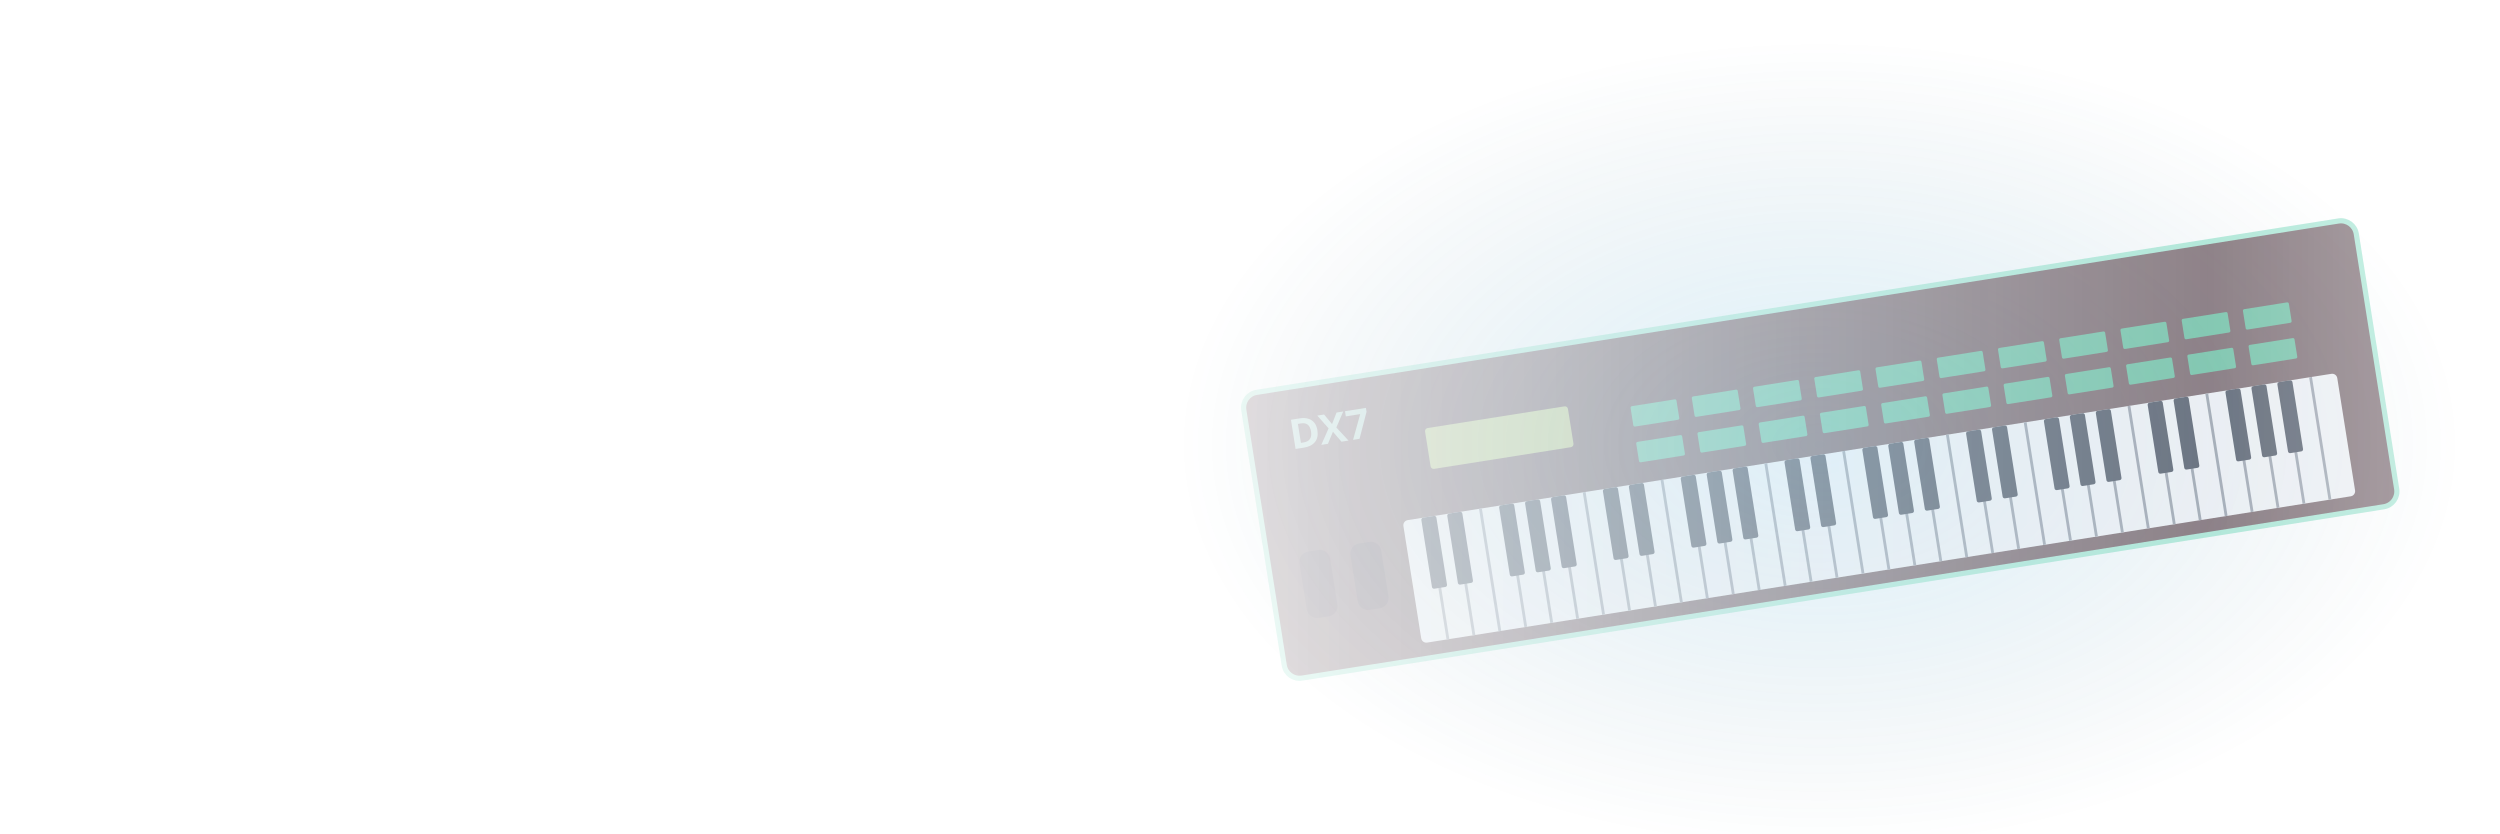
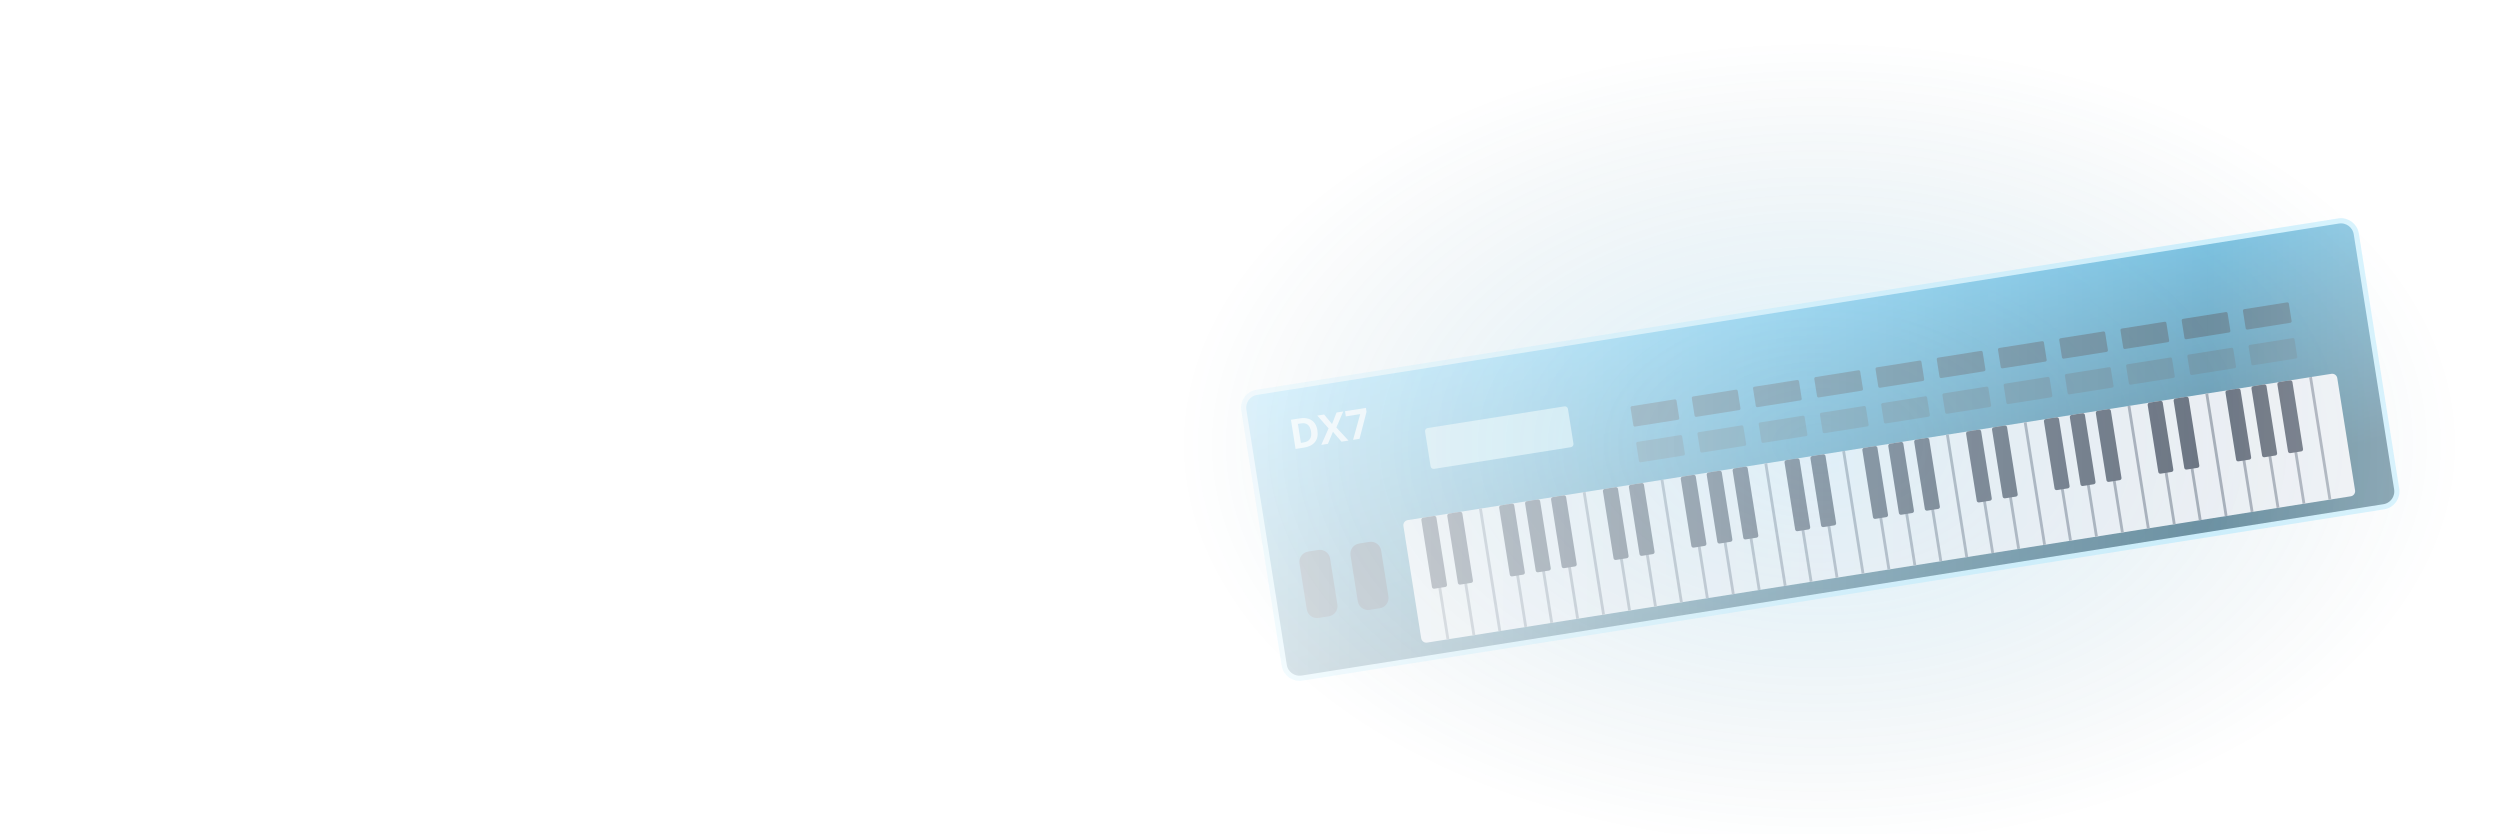
<svg xmlns="http://www.w3.org/2000/svg" viewBox="0 0 360 120">
  <defs>
    <linearGradient id="wood" x1="0%" y1="0%" x2="38%" y2="100%">
      <stop stop-color="#38bdf8" />
      <stop offset="1" stop-color="#18516b" />
    </linearGradient>
    <radialGradient id="halo">
      <stop stop-color="#38bdf8" stop-opacity=".18" />
      <stop offset="1" stop-color="#18516b" stop-opacity="0" />
    </radialGradient>
    <linearGradient id="fade">
      <stop offset=".33" stop-color="white" stop-opacity="0" />
      <stop offset=".61" stop-color="white" stop-opacity=".27" />
      <stop offset=".88" stop-color="white" stop-opacity=".61" />
      <stop offset="1" stop-color="white" stop-opacity=".42" />
    </linearGradient>
    <mask id="reveal" maskUnits="userSpaceOnUse">
      <rect width="360" height="120" fill="url(#fade)" />
    </mask>
  </defs>
  <ellipse cx="262" cy="64" rx="92" ry="58" fill="url(#halo)" stroke="none" />
  <g mask="url(#reveal)">
    <g transform="translate(262 64) rotate(-9) scale(0.744)">
-       <rect x="-109" y="-27" width="218" height="56" rx="3" fill="#4d3740" stroke="#89ddc5" />
-       <text x="-101" y="-15" font-family="sans-serif" font-weight="700" font-size="8" fill="#9ccac0">DX7</text>
-       <rect x="-75" y="-15" width="28" height="8" rx="0.6" fill="#a4b86f" stroke="none" />
-       <rect x="-35" y="-13" width="9" height="4" rx="0.3" fill="#3eaa85" stroke="none" />
-       <rect x="-23" y="-13" width="9" height="4" rx="0.3" fill="#3eaa85" stroke="none" />
-       <rect x="-11" y="-13" width="9" height="4" rx="0.3" fill="#3eaa85" stroke="none" />
-       <rect x="1" y="-13" width="9" height="4" rx="0.3" fill="#3eaa85" stroke="none" />
-       <rect x="13" y="-13" width="9" height="4" rx="0.3" fill="#3eaa85" stroke="none" />
-       <rect x="25" y="-13" width="9" height="4" rx="0.3" fill="#3eaa85" stroke="none" />
-       <rect x="37" y="-13" width="9" height="4" rx="0.3" fill="#3eaa85" stroke="none" />
-       <rect x="49" y="-13" width="9" height="4" rx="0.3" fill="#3eaa85" stroke="none" />
-       <rect x="61" y="-13" width="9" height="4" rx="0.3" fill="#3eaa85" stroke="none" />
-       <rect x="73" y="-13" width="9" height="4" rx="0.3" fill="#3eaa85" stroke="none" />
-       <rect x="85" y="-13" width="9" height="4" rx="0.3" fill="#3eaa85" stroke="none" />
-       <rect x="-35" y="-6" width="9" height="4" rx="0.3" fill="#3eaa85" stroke="none" />
-       <rect x="-23" y="-6" width="9" height="4" rx="0.3" fill="#3eaa85" stroke="none" />
-       <rect x="-11" y="-6" width="9" height="4" rx="0.3" fill="#3eaa85" stroke="none" />
-       <rect x="1" y="-6" width="9" height="4" rx="0.3" fill="#3eaa85" stroke="none" />
-       <rect x="13" y="-6" width="9" height="4" rx="0.3" fill="#3eaa85" stroke="none" />
-       <rect x="25" y="-6" width="9" height="4" rx="0.3" fill="#3eaa85" stroke="none" />
-       <rect x="37" y="-6" width="9" height="4" rx="0.3" fill="#3eaa85" stroke="none" />
-       <rect x="49" y="-6" width="9" height="4" rx="0.3" fill="#3eaa85" stroke="none" />
-       <rect x="61" y="-6" width="9" height="4" rx="0.3" fill="#3eaa85" stroke="none" />
-       <rect x="73" y="-6" width="9" height="4" rx="0.3" fill="#3eaa85" stroke="none" />
-       <rect x="85" y="-6" width="9" height="4" rx="0.3" fill="#3eaa85" stroke="none" />
+       <rect x="-109" y="-27" width="218" height="56" rx="3" fill="url(#wood)" stroke="#b4e8fc" />
+       <text x="-101" y="-15" font-family="sans-serif" font-weight="700" font-size="8" fill="#e0f7ff">DX7</text>
+       <rect x="-75" y="-15" width="28" height="8" rx="0.6" fill="#a9dfee" stroke="none" />
+       <rect x="-35" y="-13" width="9" height="4" rx="0.3" fill="#174b66" stroke="none" />
+       <rect x="-23" y="-13" width="9" height="4" rx="0.3" fill="#174b66" stroke="none" />
+       <rect x="-11" y="-13" width="9" height="4" rx="0.3" fill="#174b66" stroke="none" />
+       <rect x="1" y="-13" width="9" height="4" rx="0.3" fill="#174b66" stroke="none" />
+       <rect x="13" y="-13" width="9" height="4" rx="0.3" fill="#174b66" stroke="none" />
+       <rect x="25" y="-13" width="9" height="4" rx="0.3" fill="#174b66" stroke="none" />
+       <rect x="37" y="-13" width="9" height="4" rx="0.3" fill="#174b66" stroke="none" />
+       <rect x="49" y="-13" width="9" height="4" rx="0.3" fill="#174b66" stroke="none" />
+       <rect x="61" y="-13" width="9" height="4" rx="0.3" fill="#174b66" stroke="none" />
+       <rect x="73" y="-13" width="9" height="4" rx="0.3" fill="#174b66" stroke="none" />
+       <rect x="85" y="-13" width="9" height="4" rx="0.3" fill="#174b66" stroke="none" />
+       <rect x="-35" y="-6" width="9" height="4" rx="0.3" fill="#23617e" stroke="none" />
+       <rect x="-23" y="-6" width="9" height="4" rx="0.3" fill="#23617e" stroke="none" />
+       <rect x="-11" y="-6" width="9" height="4" rx="0.3" fill="#23617e" stroke="none" />
+       <rect x="1" y="-6" width="9" height="4" rx="0.3" fill="#23617e" stroke="none" />
+       <rect x="13" y="-6" width="9" height="4" rx="0.3" fill="#23617e" stroke="none" />
+       <rect x="25" y="-6" width="9" height="4" rx="0.3" fill="#23617e" stroke="none" />
+       <rect x="37" y="-6" width="9" height="4" rx="0.3" fill="#23617e" stroke="none" />
+       <rect x="49" y="-6" width="9" height="4" rx="0.3" fill="#23617e" stroke="none" />
+       <rect x="61" y="-6" width="9" height="4" rx="0.3" fill="#23617e" stroke="none" />
+       <rect x="73" y="-6" width="9" height="4" rx="0.3" fill="#23617e" stroke="none" />
+       <rect x="85" y="-6" width="9" height="4" rx="0.3" fill="#23617e" stroke="none" />
      <rect x="-82" y="2" width="183" height="24" rx="1" fill="#e6eaf0" stroke="none" />
      <path d="M-76.92 2v24" fill="none" stroke="#788292" stroke-width="0.55" />
      <path d="M-71.83 2v24" fill="none" stroke="#788292" stroke-width="0.55" />
      <path d="M-66.75 2v24" fill="none" stroke="#788292" stroke-width="0.55" />
      <path d="M-61.67 2v24" fill="none" stroke="#788292" stroke-width="0.55" />
      <path d="M-56.58 2v24" fill="none" stroke="#788292" stroke-width="0.55" />
      <path d="M-51.50 2v24" fill="none" stroke="#788292" stroke-width="0.55" />
      <path d="M-46.42 2v24" fill="none" stroke="#788292" stroke-width="0.55" />
      <path d="M-41.33 2v24" fill="none" stroke="#788292" stroke-width="0.55" />
      <path d="M-36.25 2v24" fill="none" stroke="#788292" stroke-width="0.55" />
      <path d="M-31.17 2v24" fill="none" stroke="#788292" stroke-width="0.55" />
      <path d="M-26.08 2v24" fill="none" stroke="#788292" stroke-width="0.55" />
      <path d="M-21.00 2v24" fill="none" stroke="#788292" stroke-width="0.55" />
      <path d="M-15.92 2v24" fill="none" stroke="#788292" stroke-width="0.55" />
      <path d="M-10.83 2v24" fill="none" stroke="#788292" stroke-width="0.55" />
      <path d="M-5.75 2v24" fill="none" stroke="#788292" stroke-width="0.55" />
      <path d="M-0.67 2v24" fill="none" stroke="#788292" stroke-width="0.55" />
      <path d="M4.42 2v24" fill="none" stroke="#788292" stroke-width="0.55" />
      <path d="M9.50 2v24" fill="none" stroke="#788292" stroke-width="0.55" />
      <path d="M14.58 2v24" fill="none" stroke="#788292" stroke-width="0.55" />
      <path d="M19.67 2v24" fill="none" stroke="#788292" stroke-width="0.55" />
      <path d="M24.75 2v24" fill="none" stroke="#788292" stroke-width="0.55" />
      <path d="M29.83 2v24" fill="none" stroke="#788292" stroke-width="0.55" />
      <path d="M34.92 2v24" fill="none" stroke="#788292" stroke-width="0.55" />
      <path d="M40.00 2v24" fill="none" stroke="#788292" stroke-width="0.55" />
      <path d="M45.08 2v24" fill="none" stroke="#788292" stroke-width="0.55" />
      <path d="M50.17 2v24" fill="none" stroke="#788292" stroke-width="0.55" />
      <path d="M55.25 2v24" fill="none" stroke="#788292" stroke-width="0.55" />
      <path d="M60.33 2v24" fill="none" stroke="#788292" stroke-width="0.55" />
      <path d="M65.42 2v24" fill="none" stroke="#788292" stroke-width="0.55" />
      <path d="M70.50 2v24" fill="none" stroke="#788292" stroke-width="0.55" />
      <path d="M75.58 2v24" fill="none" stroke="#788292" stroke-width="0.55" />
      <path d="M80.67 2v24" fill="none" stroke="#788292" stroke-width="0.55" />
      <path d="M85.75 2v24" fill="none" stroke="#788292" stroke-width="0.55" />
      <path d="M90.83 2v24" fill="none" stroke="#788292" stroke-width="0.55" />
      <path d="M95.92 2v24" fill="none" stroke="#788292" stroke-width="0.55" />
      <rect x="-78.39" y="2" width="2.95" height="13.92" rx="0.4" fill="#182337" stroke="none" />
      <rect x="-73.31" y="2" width="2.95" height="13.92" rx="0.4" fill="#182337" stroke="none" />
      <rect x="-63.14" y="2" width="2.95" height="13.92" rx="0.4" fill="#182337" stroke="none" />
      <rect x="-58.06" y="2" width="2.95" height="13.92" rx="0.4" fill="#182337" stroke="none" />
      <rect x="-52.97" y="2" width="2.95" height="13.92" rx="0.4" fill="#182337" stroke="none" />
      <rect x="-42.81" y="2" width="2.95" height="13.92" rx="0.4" fill="#182337" stroke="none" />
      <rect x="-37.72" y="2" width="2.95" height="13.92" rx="0.4" fill="#182337" stroke="none" />
      <rect x="-27.56" y="2" width="2.95" height="13.92" rx="0.4" fill="#182337" stroke="none" />
      <rect x="-22.47" y="2" width="2.95" height="13.92" rx="0.4" fill="#182337" stroke="none" />
      <rect x="-17.39" y="2" width="2.95" height="13.92" rx="0.4" fill="#182337" stroke="none" />
      <rect x="-7.22" y="2" width="2.95" height="13.92" rx="0.4" fill="#182337" stroke="none" />
      <rect x="-2.14" y="2" width="2.95" height="13.92" rx="0.4" fill="#182337" stroke="none" />
      <rect x="8.03" y="2" width="2.95" height="13.92" rx="0.4" fill="#182337" stroke="none" />
      <rect x="13.11" y="2" width="2.95" height="13.92" rx="0.4" fill="#182337" stroke="none" />
      <rect x="18.19" y="2" width="2.95" height="13.92" rx="0.4" fill="#182337" stroke="none" />
      <rect x="28.36" y="2" width="2.95" height="13.92" rx="0.4" fill="#182337" stroke="none" />
      <rect x="33.44" y="2" width="2.95" height="13.92" rx="0.4" fill="#182337" stroke="none" />
      <rect x="43.61" y="2" width="2.95" height="13.92" rx="0.4" fill="#182337" stroke="none" />
      <rect x="48.69" y="2" width="2.95" height="13.92" rx="0.4" fill="#182337" stroke="none" />
      <rect x="53.78" y="2" width="2.95" height="13.92" rx="0.4" fill="#182337" stroke="none" />
      <rect x="63.94" y="2" width="2.95" height="13.92" rx="0.4" fill="#182337" stroke="none" />
      <rect x="69.03" y="2" width="2.95" height="13.92" rx="0.4" fill="#182337" stroke="none" />
      <rect x="79.19" y="2" width="2.95" height="13.92" rx="0.4" fill="#182337" stroke="none" />
      <rect x="84.28" y="2" width="2.95" height="13.92" rx="0.4" fill="#182337" stroke="none" />
      <rect x="89.36" y="2" width="2.95" height="13.92" rx="0.4" fill="#182337" stroke="none" />
-       <rect x="-103" y="5" width="6" height="13" rx="2" fill="#362535" stroke="none" />
-       <rect x="-93" y="5" width="6" height="13" rx="2" fill="#362535" stroke="none" />
+       <rect x="-103" y="5" width="6" height="13" rx="2" fill="#11334d" stroke="none" />
+       <rect x="-93" y="5" width="6" height="13" rx="2" fill="#11334d" stroke="none" />
    </g>
  </g>
</svg>
